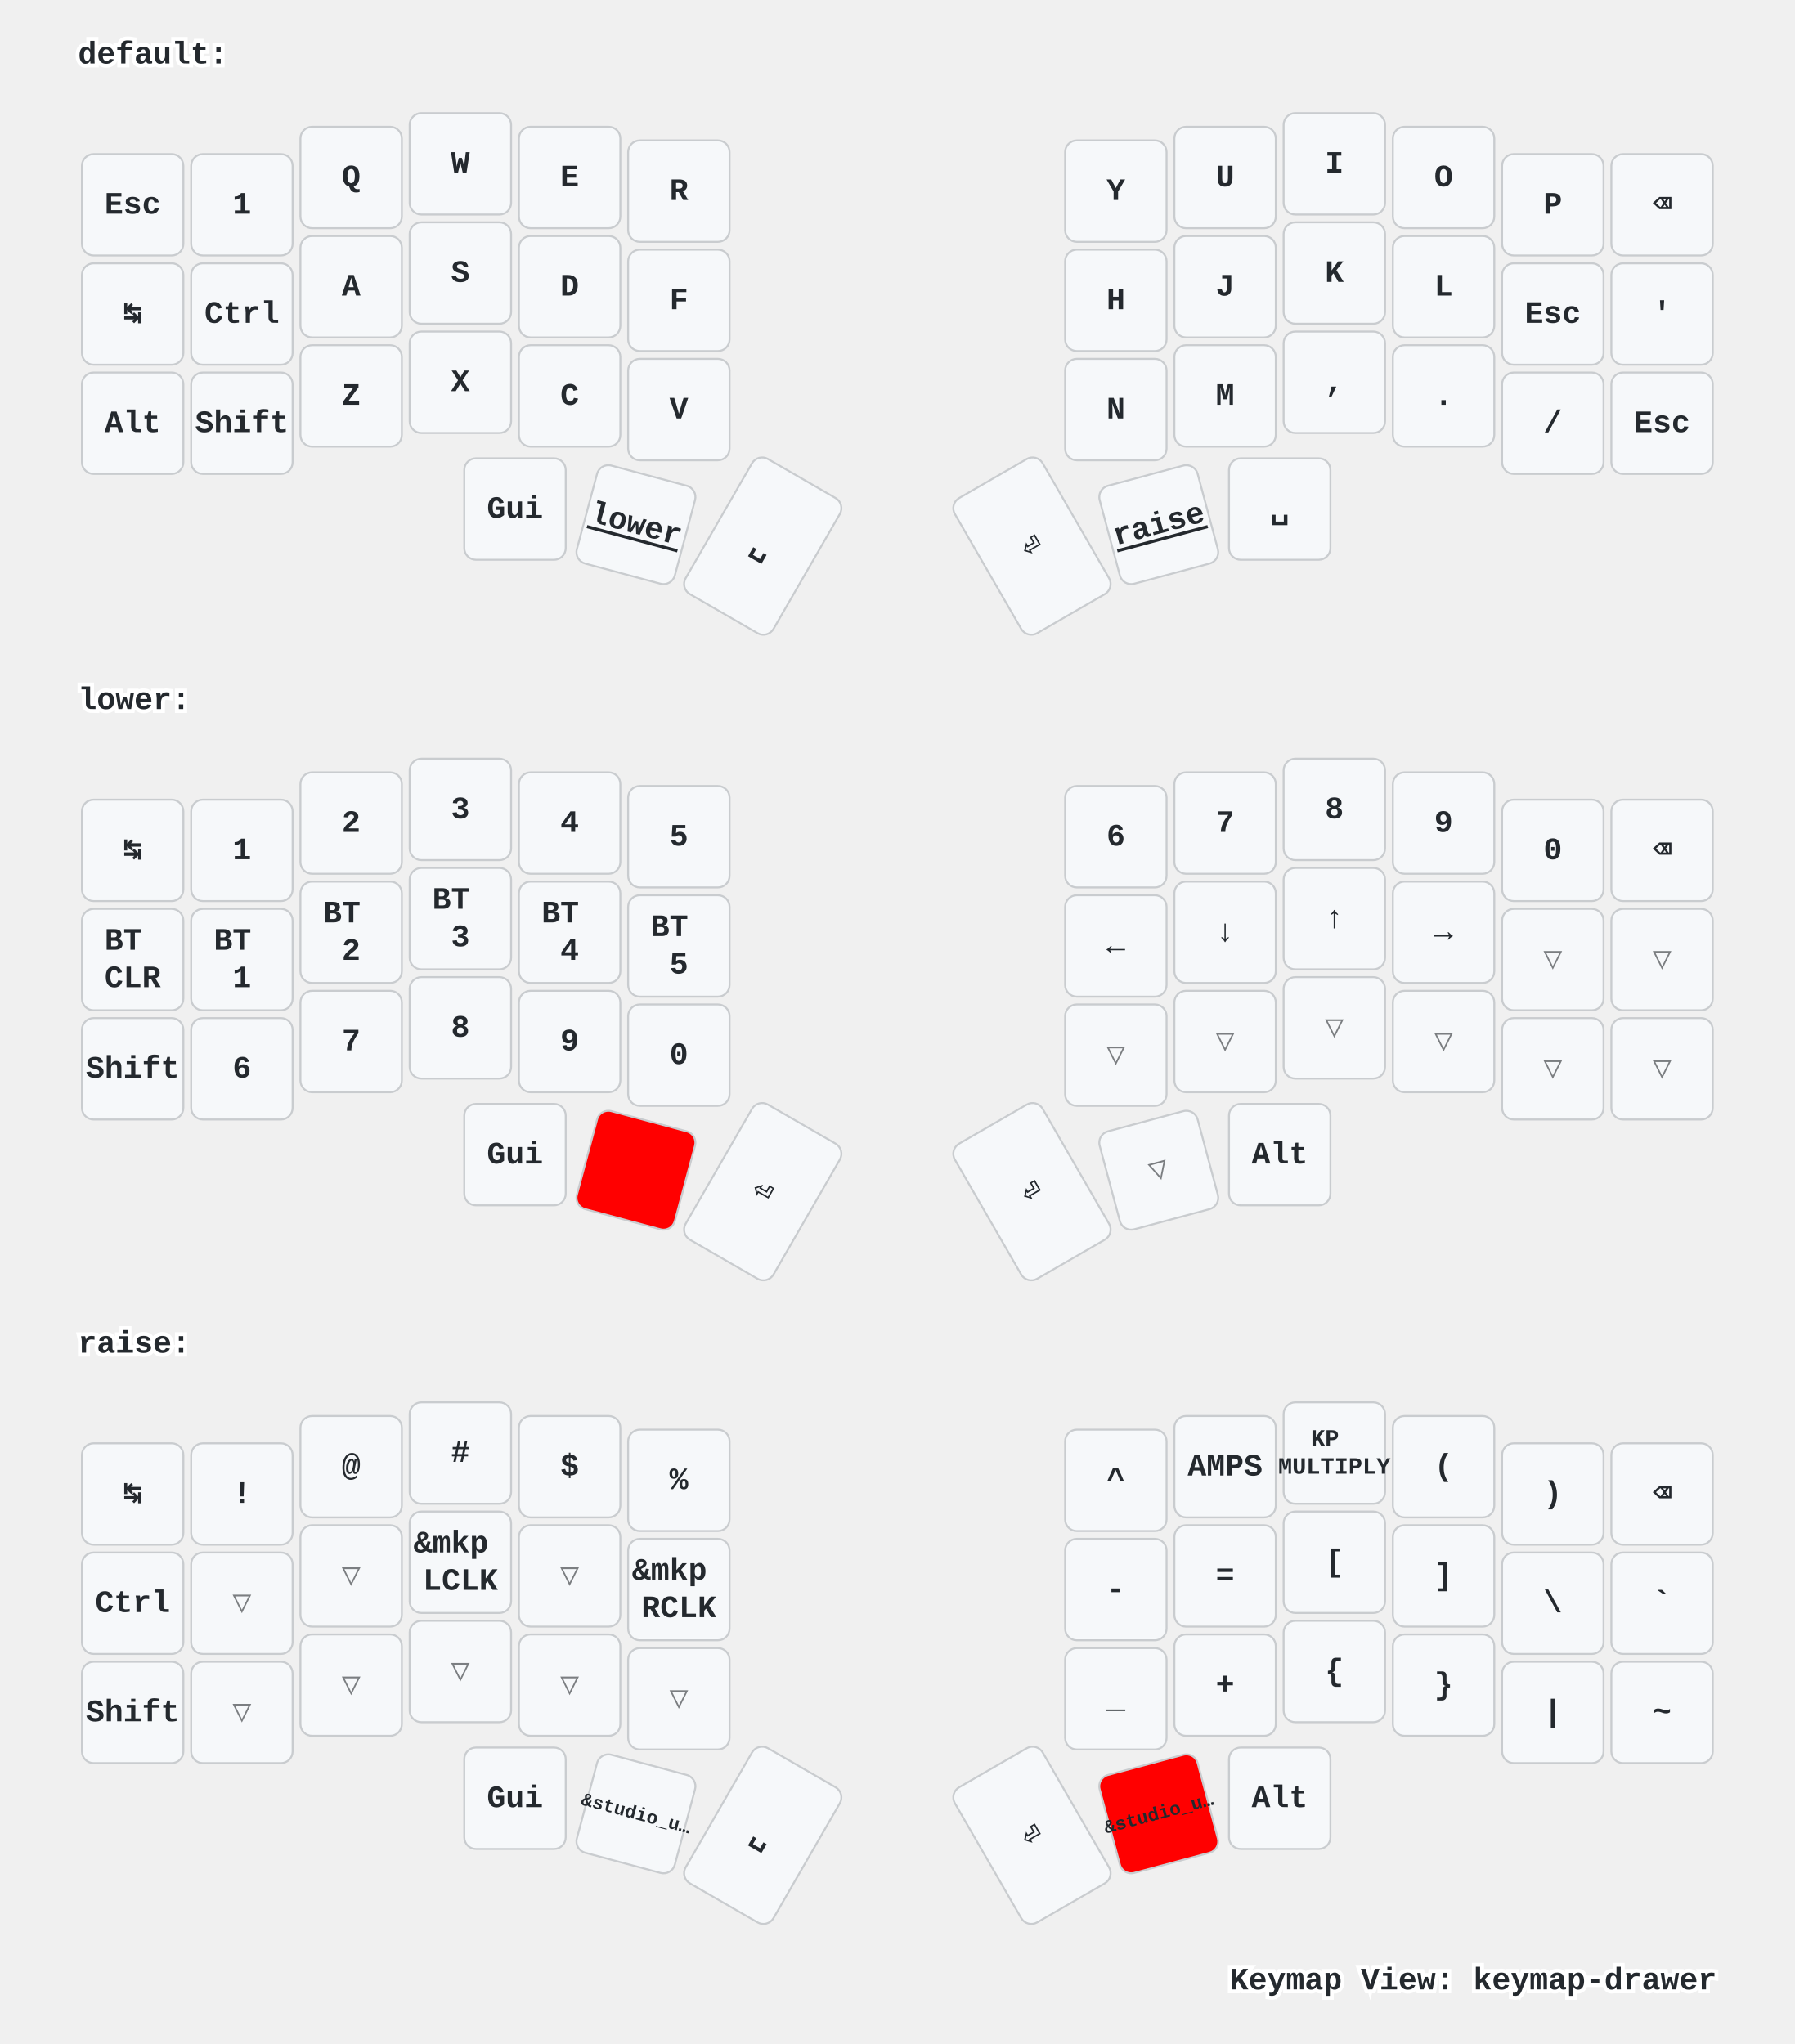
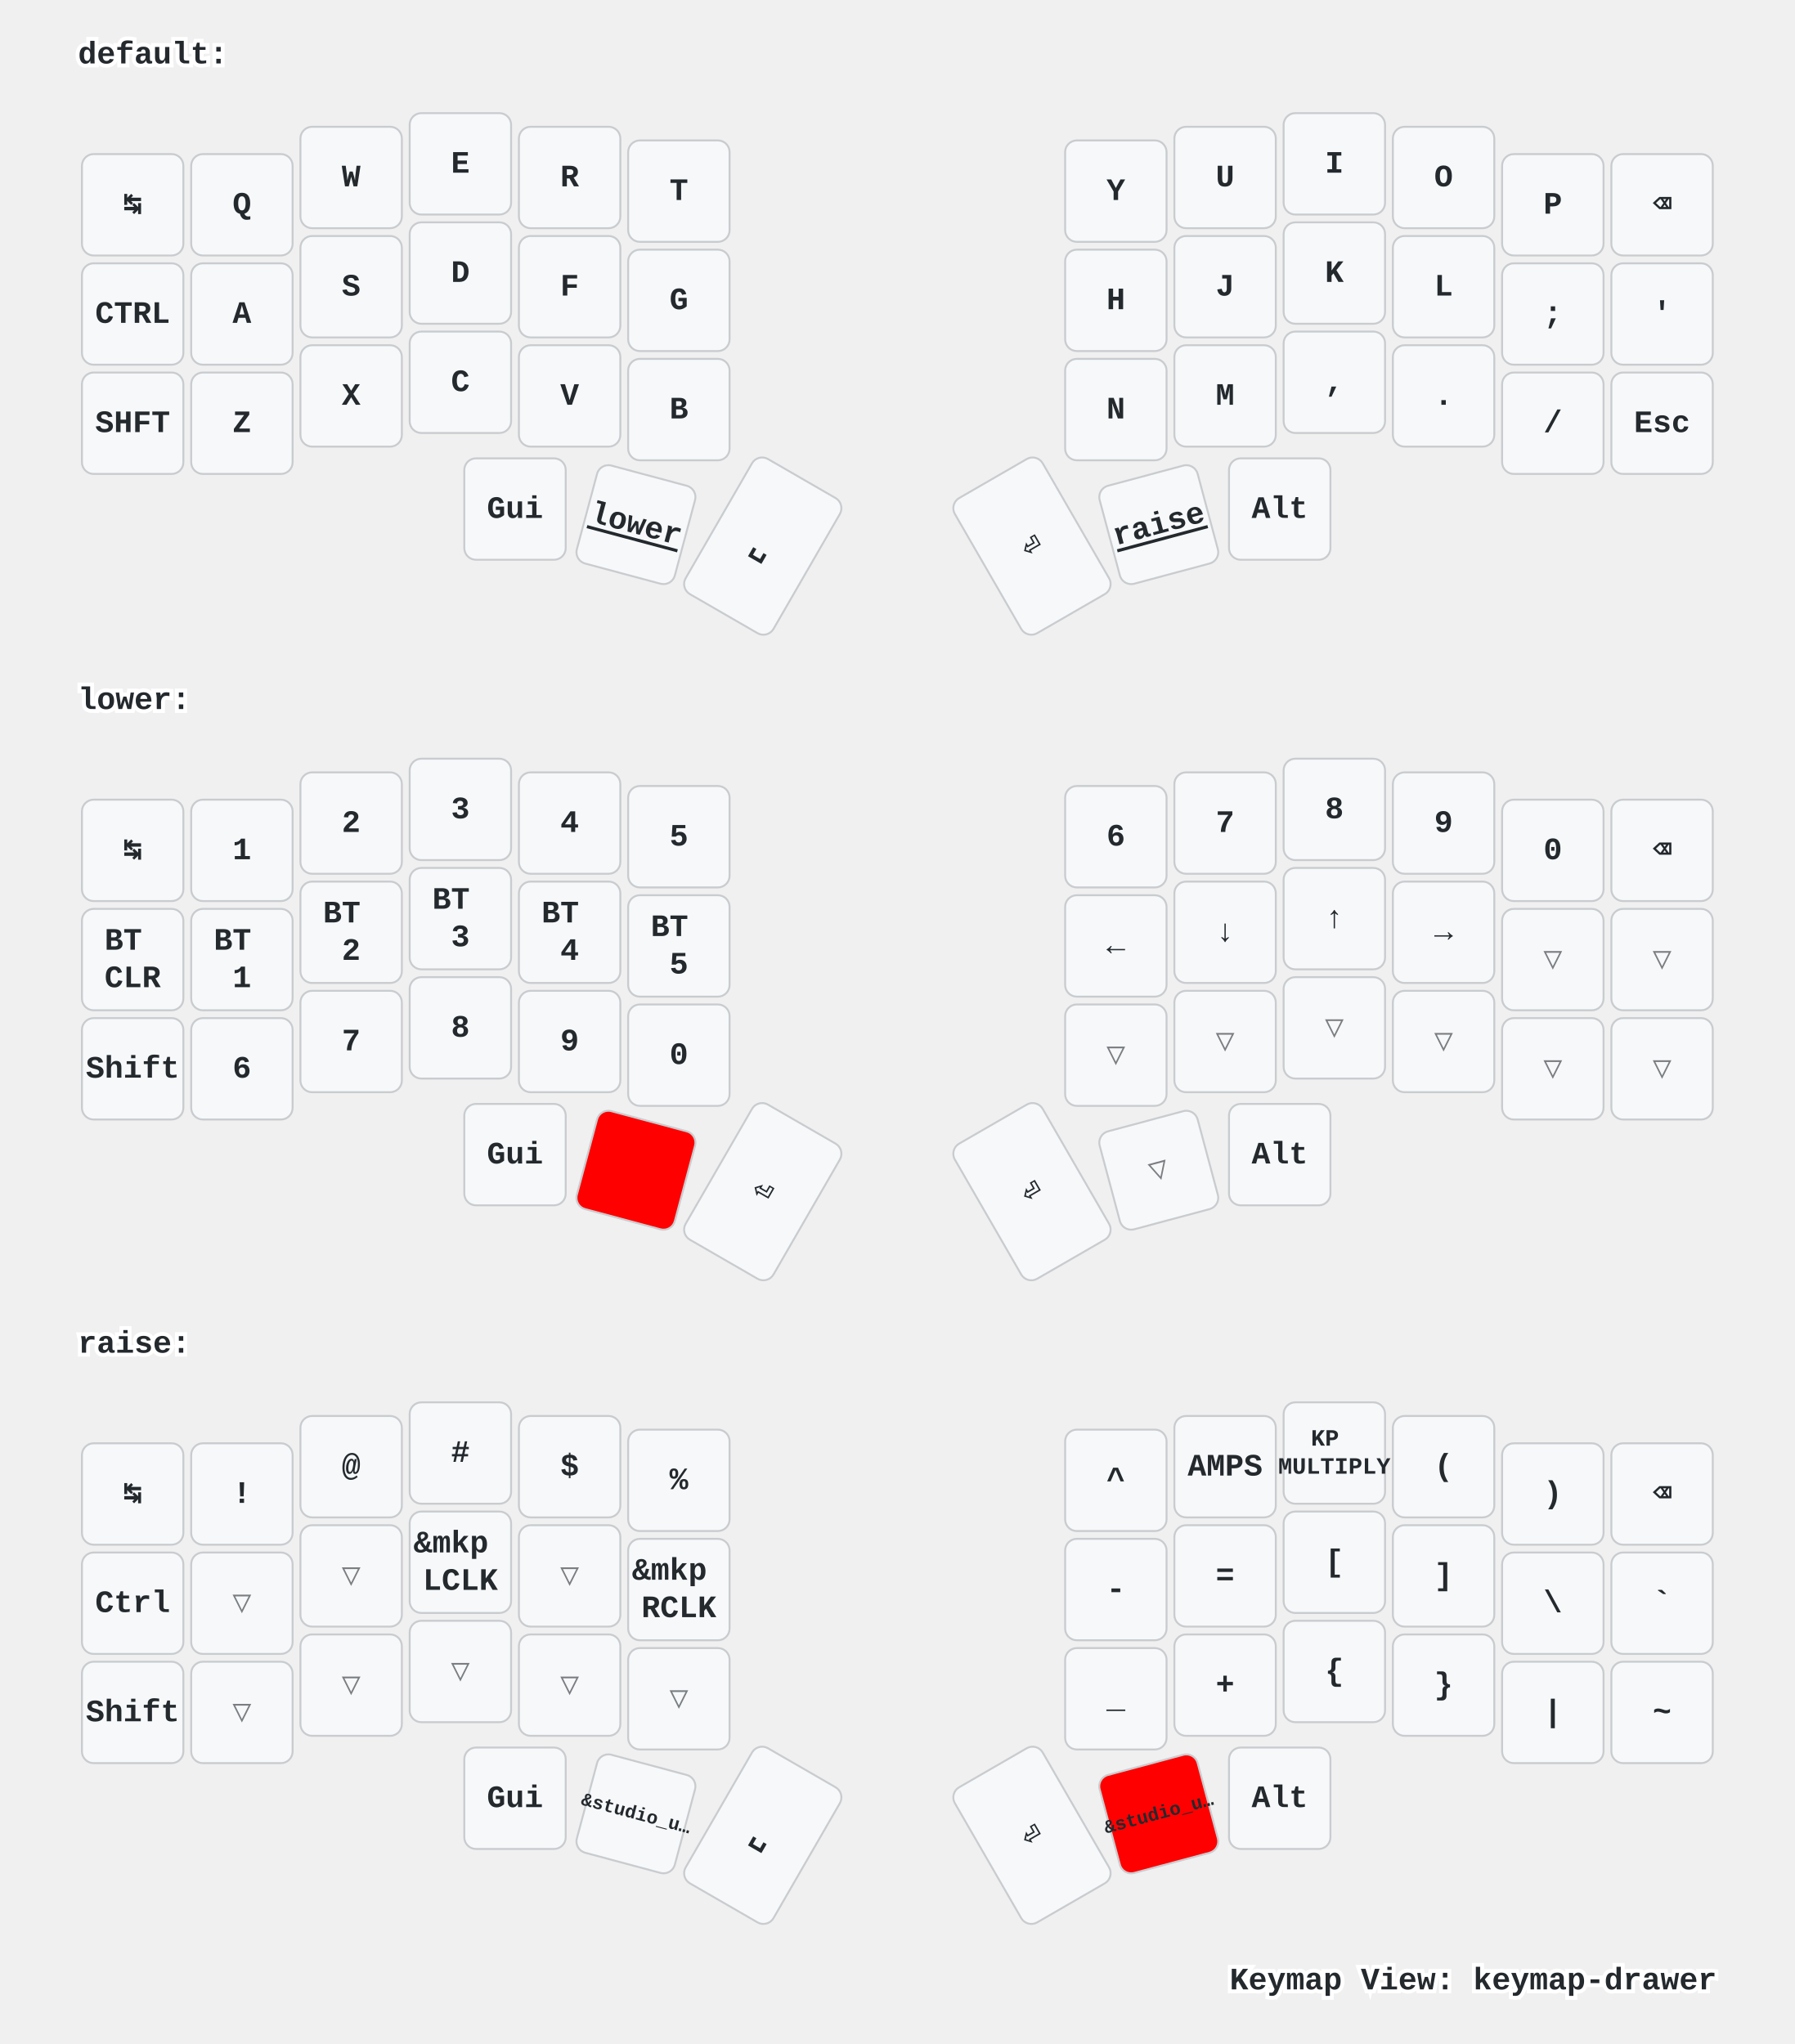
<svg xmlns="http://www.w3.org/2000/svg" width="920" height="1048" viewBox="0 0 920 1048" class="keymap">
  <style>/* inherit to force styles through use tags */
svg path {
    fill: inherit;
}

/* font and background color specifications */
svg.keymap {
    font-family: SFMono-Regular,Consolas,Liberation Mono,Menlo,monospace;
    font-size: 14px;
    font-kerning: normal;
    text-rendering: optimizeLegibility;
    fill: #24292e;
}

/* default key styling */
rect.key {
    fill: #f6f8fa;
}

rect.key, rect.combo {
    stroke: #c9cccf;
    stroke-width: 1;
}

/* default key side styling, only used is draw_key_sides is set */
rect.side {
    filter: brightness(90%);
}

/* color accent for combo boxes */
rect.combo, rect.combo-separate {
    fill: #cdf;
}

/* color accent for held keys */
rect.held, rect.combo.held {
    fill: #fdd;
}

/* color accent for ghost (optional) keys */
rect.ghost, rect.combo.ghost {
    stroke-dasharray: 4, 4;
    stroke-width: 2;
}

text {
    text-anchor: middle;
    dominant-baseline: middle;
}

/* styling for layer labels */
text.label {
    font-weight: bold;
    text-anchor: start;
    stroke: white;
    stroke-width: 4;
    paint-order: stroke;
}

/* styling for optional footer */
text.footer {
    text-anchor: end;
    dominant-baseline: auto;
    stroke: white;
    stroke-width: 4;
    paint-order: stroke;
}

/* styling for combo tap, and key non-tap label text */
text.combo, text.hold, text.shifted, text.left, text.right {
    font-size: 11px;
}

text.hold {
    text-anchor: middle;
    dominant-baseline: auto;
}

text.shifted {
    text-anchor: middle;
    dominant-baseline: hanging;
}

text.left {
    text-anchor: start;
}

text.right {
    text-anchor: end;
}

text.layer-activator {
    text-decoration: underline;
}

/* styling for hold/shifted label text in combo box */
text.combo.hold, text.combo.shifted, text.combo.left, text.combo.right {
    font-size: 8px;
}

/* lighter symbol for transparent keys */
text.trans {
    fill: #7b7e81;
}

/* styling for combo dendrons */
path.combo {
    stroke-width: 1;
    stroke: gray;
    fill: none;
}

/* Start Tabler Icons Cleanup */
/* cannot use height/width with glyphs */
.icon-tabler &gt; path {
    fill: inherit;
    stroke: inherit;
    stroke-width: 2;
}
/* hide tabler's default box */
.icon-tabler &gt; path[stroke="none"][fill="none"] {
    visibility: hidden;
}
/* End Tabler Icons Cleanup */

/* For default sytles, see https://github.com/caksoylar/keymap-drawer/blob/main/keymap_drawer/config.py#L85 */

svg.keymap {
  font-family: Ubuntu Mono, Inconsolata, Consolas, Liberation Mono, Menlo, monospace;
  font-size: 16px;
  font-weight: bold;
  text-rendering: optimizeLegibility;
}

/* Color accent for held keys
red = #f00
green = #0f0
blue = #00f
yellow = #ff0
cyan = #0ff
magenta = #f0f
white = #fff
black = #000
grey = #888
light grey = #ccc
#ffc
*/
rect.held, rect.combo.held {
    fill: #f00;
}

/* Technique borrowed and extended from https://github.com/englmaxi/zmk-config/blob/master/keymap-drawer/config.yaml */
.sym_sub_text.tap {
  translate: -5px 2px;
  font-size: 20px;
}
.sym_sub_text.shifted {
  translate: 10px 13px;
  font-size: 10px;
  opacity: 1.0;
}
.combo.sym_sub_text.tap {
  translate: -1px 1px;
}
.combo.sym_sub_text.shifted {
  translate: 7px 5px;
  font-size: 10px;
  opacity: 1.0;
}

/* Toggle */
.toggle.shifted {
  translate: -10px 12px;
}

.toggle.hold {
  translate: 13px -23px;
}

/* Variant for tap-dances */
.tap_dance.tap {
  translate: -7px 0px;
  font-size: 12px;
}
.tap_dance.shifted {
  translate: 7px 17px;
  font-size: 12px;
  opacity: 1.0;
}

/* Variant for symbol next to symbol */
.sym_by_sym.tap {
  translate: -6px 0px;
}
.sym_by_sym.shifted {
  translate: 10px 12px;
  opacity: 1.0;
}

.combo.sym_by_sym.tap {
  translate: -35px 0px;
}
.combo.sym_by_sym.shifted {
  translate: 35px 20px;
  opacity: 1.0;
}

.combo.sym_by_sym.hold {
  visibility: hidden;
}

/* hide hold box for combo sym_by_sym */
.combo.sym_by_sym.hold &gt; path[stroke="none"][fill="none"] {
  visibility: hidden;
}
</style>
  <g transform="translate(40, 0)" class="layer-default">
    <text x="0" y="28" class="label" id="default">default:</text>
    <g transform="translate(0, 56)">
      <g transform="translate(28, 49)" class="key keypos-0">
        <rect rx="6" ry="6" x="-26" y="-26" width="52" height="52" class="key" />
-         <text x="0" y="0" class="key tap">Esc</text>
+         <text x="0" y="0" class="key tap">↹</text>
      </g>
      <g transform="translate(84, 49)" class="key keypos-1">
        <rect rx="6" ry="6" x="-26" y="-26" width="52" height="52" class="key" />
-         <text x="0" y="0" class="key tap">1</text>
+         <text x="0" y="0" class="key tap">Q</text>
      </g>
      <g transform="translate(140, 35)" class="key keypos-2">
        <rect rx="6" ry="6" x="-26" y="-26" width="52" height="52" class="key" />
-         <text x="0" y="0" class="key tap">Q</text>
+         <text x="0" y="0" class="key tap">W</text>
      </g>
      <g transform="translate(196, 28)" class="key keypos-3">
        <rect rx="6" ry="6" x="-26" y="-26" width="52" height="52" class="key" />
-         <text x="0" y="0" class="key tap">W</text>
+         <text x="0" y="0" class="key tap">E</text>
      </g>
      <g transform="translate(252, 35)" class="key keypos-4">
        <rect rx="6" ry="6" x="-26" y="-26" width="52" height="52" class="key" />
-         <text x="0" y="0" class="key tap">E</text>
+         <text x="0" y="0" class="key tap">R</text>
      </g>
      <g transform="translate(308, 42)" class="key keypos-5">
        <rect rx="6" ry="6" x="-26" y="-26" width="52" height="52" class="key" />
-         <text x="0" y="0" class="key tap">R</text>
+         <text x="0" y="0" class="key tap">T</text>
      </g>
      <g transform="translate(532, 42)" class="key keypos-6">
        <rect rx="6" ry="6" x="-26" y="-26" width="52" height="52" class="key" />
        <text x="0" y="0" class="key tap">Y</text>
      </g>
      <g transform="translate(588, 35)" class="key keypos-7">
        <rect rx="6" ry="6" x="-26" y="-26" width="52" height="52" class="key" />
        <text x="0" y="0" class="key tap">U</text>
      </g>
      <g transform="translate(644, 28)" class="key keypos-8">
        <rect rx="6" ry="6" x="-26" y="-26" width="52" height="52" class="key" />
        <text x="0" y="0" class="key tap">I</text>
      </g>
      <g transform="translate(700, 35)" class="key keypos-9">
        <rect rx="6" ry="6" x="-26" y="-26" width="52" height="52" class="key" />
        <text x="0" y="0" class="key tap">O</text>
      </g>
      <g transform="translate(756, 49)" class="key keypos-10">
        <rect rx="6" ry="6" x="-26" y="-26" width="52" height="52" class="key" />
        <text x="0" y="0" class="key tap">P</text>
      </g>
      <g transform="translate(812, 49)" class="key keypos-11">
        <rect rx="6" ry="6" x="-26" y="-26" width="52" height="52" class="key" />
        <text x="0" y="0" class="key tap">⌫</text>
      </g>
      <g transform="translate(28, 105)" class="key keypos-12">
        <rect rx="6" ry="6" x="-26" y="-26" width="52" height="52" class="key" />
-         <text x="0" y="0" class="key tap">↹</text>
+         <text x="0" y="0" class="key tap">CTRL</text>
      </g>
      <g transform="translate(84, 105)" class="key keypos-13">
        <rect rx="6" ry="6" x="-26" y="-26" width="52" height="52" class="key" />
-         <text x="0" y="0" class="key tap">Ctrl</text>
+         <text x="0" y="0" class="key tap">A</text>
      </g>
      <g transform="translate(140, 91)" class="key keypos-14">
        <rect rx="6" ry="6" x="-26" y="-26" width="52" height="52" class="key" />
-         <text x="0" y="0" class="key tap">A</text>
+         <text x="0" y="0" class="key tap">S</text>
      </g>
      <g transform="translate(196, 84)" class="key keypos-15">
        <rect rx="6" ry="6" x="-26" y="-26" width="52" height="52" class="key" />
-         <text x="0" y="0" class="key tap">S</text>
+         <text x="0" y="0" class="key tap">D</text>
      </g>
      <g transform="translate(252, 91)" class="key keypos-16">
        <rect rx="6" ry="6" x="-26" y="-26" width="52" height="52" class="key" />
-         <text x="0" y="0" class="key tap">D</text>
+         <text x="0" y="0" class="key tap">F</text>
      </g>
      <g transform="translate(308, 98)" class="key keypos-17">
        <rect rx="6" ry="6" x="-26" y="-26" width="52" height="52" class="key" />
-         <text x="0" y="0" class="key tap">F</text>
+         <text x="0" y="0" class="key tap">G</text>
      </g>
      <g transform="translate(532, 98)" class="key keypos-18">
        <rect rx="6" ry="6" x="-26" y="-26" width="52" height="52" class="key" />
        <text x="0" y="0" class="key tap">H</text>
      </g>
      <g transform="translate(588, 91)" class="key keypos-19">
        <rect rx="6" ry="6" x="-26" y="-26" width="52" height="52" class="key" />
        <text x="0" y="0" class="key tap">J</text>
      </g>
      <g transform="translate(644, 84)" class="key keypos-20">
        <rect rx="6" ry="6" x="-26" y="-26" width="52" height="52" class="key" />
        <text x="0" y="0" class="key tap">K</text>
      </g>
      <g transform="translate(700, 91)" class="key keypos-21">
        <rect rx="6" ry="6" x="-26" y="-26" width="52" height="52" class="key" />
        <text x="0" y="0" class="key tap">L</text>
      </g>
      <g transform="translate(756, 105)" class="key keypos-22">
        <rect rx="6" ry="6" x="-26" y="-26" width="52" height="52" class="key" />
-         <text x="0" y="0" class="key tap">Esc</text>
+         <text x="0" y="0" class="key tap">;</text>
      </g>
      <g transform="translate(812, 105)" class="key keypos-23">
        <rect rx="6" ry="6" x="-26" y="-26" width="52" height="52" class="key" />
        <text x="0" y="0" class="key tap">'</text>
      </g>
      <g transform="translate(28, 161)" class="key keypos-24">
        <rect rx="6" ry="6" x="-26" y="-26" width="52" height="52" class="key" />
-         <text x="0" y="0" class="key tap">Alt</text>
+         <text x="0" y="0" class="key tap">SHFT</text>
      </g>
      <g transform="translate(84, 161)" class="key keypos-25">
        <rect rx="6" ry="6" x="-26" y="-26" width="52" height="52" class="key" />
-         <text x="0" y="0" class="key tap">Shift</text>
+         <text x="0" y="0" class="key tap">Z</text>
      </g>
      <g transform="translate(140, 147)" class="key keypos-26">
        <rect rx="6" ry="6" x="-26" y="-26" width="52" height="52" class="key" />
-         <text x="0" y="0" class="key tap">Z</text>
+         <text x="0" y="0" class="key tap">X</text>
      </g>
      <g transform="translate(196, 140)" class="key keypos-27">
        <rect rx="6" ry="6" x="-26" y="-26" width="52" height="52" class="key" />
-         <text x="0" y="0" class="key tap">X</text>
+         <text x="0" y="0" class="key tap">C</text>
      </g>
      <g transform="translate(252, 147)" class="key keypos-28">
        <rect rx="6" ry="6" x="-26" y="-26" width="52" height="52" class="key" />
-         <text x="0" y="0" class="key tap">C</text>
+         <text x="0" y="0" class="key tap">V</text>
      </g>
      <g transform="translate(308, 154)" class="key keypos-29">
        <rect rx="6" ry="6" x="-26" y="-26" width="52" height="52" class="key" />
-         <text x="0" y="0" class="key tap">V</text>
+         <text x="0" y="0" class="key tap">B</text>
      </g>
      <g transform="translate(532, 154)" class="key keypos-30">
        <rect rx="6" ry="6" x="-26" y="-26" width="52" height="52" class="key" />
        <text x="0" y="0" class="key tap">N</text>
      </g>
      <g transform="translate(588, 147)" class="key keypos-31">
        <rect rx="6" ry="6" x="-26" y="-26" width="52" height="52" class="key" />
        <text x="0" y="0" class="key tap">M</text>
      </g>
      <g transform="translate(644, 140)" class="key keypos-32">
        <rect rx="6" ry="6" x="-26" y="-26" width="52" height="52" class="key" />
        <text x="0" y="0" class="key tap">,</text>
      </g>
      <g transform="translate(700, 147)" class="key keypos-33">
        <rect rx="6" ry="6" x="-26" y="-26" width="52" height="52" class="key" />
        <text x="0" y="0" class="key tap">.</text>
      </g>
      <g transform="translate(756, 161)" class="key keypos-34">
        <rect rx="6" ry="6" x="-26" y="-26" width="52" height="52" class="key" />
        <text x="0" y="0" class="key tap">/</text>
      </g>
      <g transform="translate(812, 161)" class="key keypos-35">
        <rect rx="6" ry="6" x="-26" y="-26" width="52" height="52" class="key" />
        <text x="0" y="0" class="key tap">Esc</text>
      </g>
      <g transform="translate(224, 205)" class="key keypos-36">
        <rect rx="6" ry="6" x="-26" y="-26" width="52" height="52" class="key" />
        <text x="0" y="0" class="key tap">Gui</text>
      </g>
      <g transform="translate(286, 213) rotate(15.0)" class="key keypos-37">
        <rect rx="6" ry="6" x="-26" y="-26" width="52" height="52" class="key" />
        <a href="#lower">
          <text x="0" y="0" class="key tap layer-activator">lower</text>
        </a>
      </g>
      <g transform="translate(351, 224) rotate(30.0)" class="key keypos-38">
        <rect rx="6" ry="6" x="-26" y="-40" width="52" height="80" class="key" />
        <text x="0" y="0" class="key tap">␣</text>
      </g>
      <g transform="translate(489, 224) rotate(-30.0)" class="key keypos-39">
        <rect rx="6" ry="6" x="-26" y="-40" width="52" height="80" class="key" />
        <text x="0" y="0" class="key tap">⏎</text>
      </g>
      <g transform="translate(554, 213) rotate(-15.0)" class="key keypos-40">
        <rect rx="6" ry="6" x="-26" y="-26" width="52" height="52" class="key" />
        <a href="#raise">
          <text x="0" y="0" class="key tap layer-activator">raise</text>
        </a>
      </g>
      <g transform="translate(616, 205)" class="key keypos-41">
        <rect rx="6" ry="6" x="-26" y="-26" width="52" height="52" class="key" />
-         <text x="0" y="0" class="key tap">␣</text>
+         <text x="0" y="0" class="key tap">Alt</text>
      </g>
    </g>
  </g>
  <g transform="translate(40, 331)" class="layer-lower">
    <text x="0" y="28" class="label" id="lower">lower:</text>
    <g transform="translate(0, 56)">
      <g transform="translate(28, 49)" class="key keypos-0">
        <rect rx="6" ry="6" x="-26" y="-26" width="52" height="52" class="key" />
        <text x="0" y="0" class="key tap">↹</text>
      </g>
      <g transform="translate(84, 49)" class="key keypos-1">
        <rect rx="6" ry="6" x="-26" y="-26" width="52" height="52" class="key" />
        <text x="0" y="0" class="key tap">1</text>
      </g>
      <g transform="translate(140, 35)" class="key keypos-2">
        <rect rx="6" ry="6" x="-26" y="-26" width="52" height="52" class="key" />
        <text x="0" y="0" class="key tap">2</text>
      </g>
      <g transform="translate(196, 28)" class="key keypos-3">
        <rect rx="6" ry="6" x="-26" y="-26" width="52" height="52" class="key" />
        <text x="0" y="0" class="key tap">3</text>
      </g>
      <g transform="translate(252, 35)" class="key keypos-4">
        <rect rx="6" ry="6" x="-26" y="-26" width="52" height="52" class="key" />
        <text x="0" y="0" class="key tap">4</text>
      </g>
      <g transform="translate(308, 42)" class="key keypos-5">
        <rect rx="6" ry="6" x="-26" y="-26" width="52" height="52" class="key" />
        <text x="0" y="0" class="key tap">5</text>
      </g>
      <g transform="translate(532, 42)" class="key keypos-6">
        <rect rx="6" ry="6" x="-26" y="-26" width="52" height="52" class="key" />
        <text x="0" y="0" class="key tap">6</text>
      </g>
      <g transform="translate(588, 35)" class="key keypos-7">
        <rect rx="6" ry="6" x="-26" y="-26" width="52" height="52" class="key" />
        <text x="0" y="0" class="key tap">7</text>
      </g>
      <g transform="translate(644, 28)" class="key keypos-8">
        <rect rx="6" ry="6" x="-26" y="-26" width="52" height="52" class="key" />
        <text x="0" y="0" class="key tap">8</text>
      </g>
      <g transform="translate(700, 35)" class="key keypos-9">
        <rect rx="6" ry="6" x="-26" y="-26" width="52" height="52" class="key" />
        <text x="0" y="0" class="key tap">9</text>
      </g>
      <g transform="translate(756, 49)" class="key keypos-10">
        <rect rx="6" ry="6" x="-26" y="-26" width="52" height="52" class="key" />
        <text x="0" y="0" class="key tap">0</text>
      </g>
      <g transform="translate(812, 49)" class="key keypos-11">
        <rect rx="6" ry="6" x="-26" y="-26" width="52" height="52" class="key" />
        <text x="0" y="0" class="key tap">⌫</text>
      </g>
      <g transform="translate(28, 105)" class="key keypos-12">
        <rect rx="6" ry="6" x="-26" y="-26" width="52" height="52" class="key" />
        <text x="0" y="0" class="key tap">
          <tspan x="0" dy="-0.6em">BT</tspan>
          <tspan x="0" dy="1.2em">CLR</tspan>
        </text>
      </g>
      <g transform="translate(84, 105)" class="key keypos-13">
        <rect rx="6" ry="6" x="-26" y="-26" width="52" height="52" class="key" />
        <text x="0" y="0" class="key tap">
          <tspan x="0" dy="-0.6em">BT</tspan>
          <tspan x="0" dy="1.2em">1</tspan>
        </text>
      </g>
      <g transform="translate(140, 91)" class="key keypos-14">
        <rect rx="6" ry="6" x="-26" y="-26" width="52" height="52" class="key" />
        <text x="0" y="0" class="key tap">
          <tspan x="0" dy="-0.6em">BT</tspan>
          <tspan x="0" dy="1.2em">2</tspan>
        </text>
      </g>
      <g transform="translate(196, 84)" class="key keypos-15">
        <rect rx="6" ry="6" x="-26" y="-26" width="52" height="52" class="key" />
        <text x="0" y="0" class="key tap">
          <tspan x="0" dy="-0.6em">BT</tspan>
          <tspan x="0" dy="1.2em">3</tspan>
        </text>
      </g>
      <g transform="translate(252, 91)" class="key keypos-16">
        <rect rx="6" ry="6" x="-26" y="-26" width="52" height="52" class="key" />
        <text x="0" y="0" class="key tap">
          <tspan x="0" dy="-0.6em">BT</tspan>
          <tspan x="0" dy="1.2em">4</tspan>
        </text>
      </g>
      <g transform="translate(308, 98)" class="key keypos-17">
        <rect rx="6" ry="6" x="-26" y="-26" width="52" height="52" class="key" />
        <text x="0" y="0" class="key tap">
          <tspan x="0" dy="-0.6em">BT</tspan>
          <tspan x="0" dy="1.2em">5</tspan>
        </text>
      </g>
      <g transform="translate(532, 98)" class="key keypos-18">
        <rect rx="6" ry="6" x="-26" y="-26" width="52" height="52" class="key" />
        <text x="0" y="0" class="key tap">←</text>
      </g>
      <g transform="translate(588, 91)" class="key keypos-19">
        <rect rx="6" ry="6" x="-26" y="-26" width="52" height="52" class="key" />
        <text x="0" y="0" class="key tap">↓</text>
      </g>
      <g transform="translate(644, 84)" class="key keypos-20">
        <rect rx="6" ry="6" x="-26" y="-26" width="52" height="52" class="key" />
        <text x="0" y="0" class="key tap">↑</text>
      </g>
      <g transform="translate(700, 91)" class="key keypos-21">
        <rect rx="6" ry="6" x="-26" y="-26" width="52" height="52" class="key" />
        <text x="0" y="0" class="key tap">→</text>
      </g>
      <g transform="translate(756, 105)" class="key trans keypos-22">
        <rect rx="6" ry="6" x="-26" y="-26" width="52" height="52" class="key trans" />
        <text x="0" y="0" class="key trans tap">▽</text>
      </g>
      <g transform="translate(812, 105)" class="key trans keypos-23">
        <rect rx="6" ry="6" x="-26" y="-26" width="52" height="52" class="key trans" />
        <text x="0" y="0" class="key trans tap">▽</text>
      </g>
      <g transform="translate(28, 161)" class="key keypos-24">
        <rect rx="6" ry="6" x="-26" y="-26" width="52" height="52" class="key" />
        <text x="0" y="0" class="key tap">Shift</text>
      </g>
      <g transform="translate(84, 161)" class="key keypos-25">
        <rect rx="6" ry="6" x="-26" y="-26" width="52" height="52" class="key" />
        <text x="0" y="0" class="key tap">6</text>
      </g>
      <g transform="translate(140, 147)" class="key keypos-26">
        <rect rx="6" ry="6" x="-26" y="-26" width="52" height="52" class="key" />
        <text x="0" y="0" class="key tap">7</text>
      </g>
      <g transform="translate(196, 140)" class="key keypos-27">
        <rect rx="6" ry="6" x="-26" y="-26" width="52" height="52" class="key" />
        <text x="0" y="0" class="key tap">8</text>
      </g>
      <g transform="translate(252, 147)" class="key keypos-28">
        <rect rx="6" ry="6" x="-26" y="-26" width="52" height="52" class="key" />
        <text x="0" y="0" class="key tap">9</text>
      </g>
      <g transform="translate(308, 154)" class="key keypos-29">
        <rect rx="6" ry="6" x="-26" y="-26" width="52" height="52" class="key" />
        <text x="0" y="0" class="key tap">0</text>
      </g>
      <g transform="translate(532, 154)" class="key trans keypos-30">
        <rect rx="6" ry="6" x="-26" y="-26" width="52" height="52" class="key trans" />
        <text x="0" y="0" class="key trans tap">▽</text>
      </g>
      <g transform="translate(588, 147)" class="key trans keypos-31">
        <rect rx="6" ry="6" x="-26" y="-26" width="52" height="52" class="key trans" />
        <text x="0" y="0" class="key trans tap">▽</text>
      </g>
      <g transform="translate(644, 140)" class="key trans keypos-32">
        <rect rx="6" ry="6" x="-26" y="-26" width="52" height="52" class="key trans" />
        <text x="0" y="0" class="key trans tap">▽</text>
      </g>
      <g transform="translate(700, 147)" class="key trans keypos-33">
        <rect rx="6" ry="6" x="-26" y="-26" width="52" height="52" class="key trans" />
        <text x="0" y="0" class="key trans tap">▽</text>
      </g>
      <g transform="translate(756, 161)" class="key trans keypos-34">
        <rect rx="6" ry="6" x="-26" y="-26" width="52" height="52" class="key trans" />
        <text x="0" y="0" class="key trans tap">▽</text>
      </g>
      <g transform="translate(812, 161)" class="key trans keypos-35">
        <rect rx="6" ry="6" x="-26" y="-26" width="52" height="52" class="key trans" />
        <text x="0" y="0" class="key trans tap">▽</text>
      </g>
      <g transform="translate(224, 205)" class="key keypos-36">
        <rect rx="6" ry="6" x="-26" y="-26" width="52" height="52" class="key" />
        <text x="0" y="0" class="key tap">Gui</text>
      </g>
      <g transform="translate(286, 213) rotate(15.0)" class="key held keypos-37">
        <rect rx="6" ry="6" x="-26" y="-26" width="52" height="52" class="key held" />
      </g>
      <g transform="translate(351, 224) rotate(30.0)" class="key keypos-38">
        <rect rx="6" ry="6" x="-26" y="-40" width="52" height="80" class="key" />
        <text x="0" y="0" class="key tap">⏎</text>
      </g>
      <g transform="translate(489, 224) rotate(-30.0)" class="key keypos-39">
        <rect rx="6" ry="6" x="-26" y="-40" width="52" height="80" class="key" />
        <text x="0" y="0" class="key tap">⏎</text>
      </g>
      <g transform="translate(554, 213) rotate(-15.0)" class="key trans keypos-40">
        <rect rx="6" ry="6" x="-26" y="-26" width="52" height="52" class="key trans" />
        <text x="0" y="0" class="key trans tap">▽</text>
      </g>
      <g transform="translate(616, 205)" class="key keypos-41">
        <rect rx="6" ry="6" x="-26" y="-26" width="52" height="52" class="key" />
        <text x="0" y="0" class="key tap">Alt</text>
      </g>
    </g>
  </g>
  <g transform="translate(40, 661)" class="layer-raise">
    <text x="0" y="28" class="label" id="raise">raise:</text>
    <g transform="translate(0, 56)">
      <g transform="translate(28, 49)" class="key keypos-0">
        <rect rx="6" ry="6" x="-26" y="-26" width="52" height="52" class="key" />
        <text x="0" y="0" class="key tap">↹</text>
      </g>
      <g transform="translate(84, 49)" class="key keypos-1">
        <rect rx="6" ry="6" x="-26" y="-26" width="52" height="52" class="key" />
        <text x="0" y="0" class="key tap">!</text>
      </g>
      <g transform="translate(140, 35)" class="key keypos-2">
        <rect rx="6" ry="6" x="-26" y="-26" width="52" height="52" class="key" />
        <text x="0" y="0" class="key tap">@</text>
      </g>
      <g transform="translate(196, 28)" class="key keypos-3">
        <rect rx="6" ry="6" x="-26" y="-26" width="52" height="52" class="key" />
        <text x="0" y="0" class="key tap">#</text>
      </g>
      <g transform="translate(252, 35)" class="key keypos-4">
        <rect rx="6" ry="6" x="-26" y="-26" width="52" height="52" class="key" />
        <text x="0" y="0" class="key tap">$</text>
      </g>
      <g transform="translate(308, 42)" class="key keypos-5">
        <rect rx="6" ry="6" x="-26" y="-26" width="52" height="52" class="key" />
        <text x="0" y="0" class="key tap">%</text>
      </g>
      <g transform="translate(532, 42)" class="key keypos-6">
        <rect rx="6" ry="6" x="-26" y="-26" width="52" height="52" class="key" />
        <text x="0" y="0" class="key tap">^</text>
      </g>
      <g transform="translate(588, 35)" class="key keypos-7">
        <rect rx="6" ry="6" x="-26" y="-26" width="52" height="52" class="key" />
        <text x="0" y="0" class="key tap">AMPS</text>
      </g>
      <g transform="translate(644, 28)" class="key keypos-8">
        <rect rx="6" ry="6" x="-26" y="-26" width="52" height="52" class="key" />
        <text x="0" y="0" class="key tap">
          <tspan x="0" dy="-0.6em" style="font-size: 75%">KP</tspan>
          <tspan x="0" dy="1.2em" style="font-size: 75%">MULTIPLY</tspan>
        </text>
      </g>
      <g transform="translate(700, 35)" class="key keypos-9">
        <rect rx="6" ry="6" x="-26" y="-26" width="52" height="52" class="key" />
        <text x="0" y="0" class="key tap">(</text>
      </g>
      <g transform="translate(756, 49)" class="key keypos-10">
        <rect rx="6" ry="6" x="-26" y="-26" width="52" height="52" class="key" />
        <text x="0" y="0" class="key tap">)</text>
      </g>
      <g transform="translate(812, 49)" class="key keypos-11">
        <rect rx="6" ry="6" x="-26" y="-26" width="52" height="52" class="key" />
        <text x="0" y="0" class="key tap">⌫</text>
      </g>
      <g transform="translate(28, 105)" class="key keypos-12">
        <rect rx="6" ry="6" x="-26" y="-26" width="52" height="52" class="key" />
        <text x="0" y="0" class="key tap">Ctrl</text>
      </g>
      <g transform="translate(84, 105)" class="key trans keypos-13">
        <rect rx="6" ry="6" x="-26" y="-26" width="52" height="52" class="key trans" />
        <text x="0" y="0" class="key trans tap">▽</text>
      </g>
      <g transform="translate(140, 91)" class="key trans keypos-14">
        <rect rx="6" ry="6" x="-26" y="-26" width="52" height="52" class="key trans" />
        <text x="0" y="0" class="key trans tap">▽</text>
      </g>
      <g transform="translate(196, 84)" class="key keypos-15">
        <rect rx="6" ry="6" x="-26" y="-26" width="52" height="52" class="key" />
        <text x="0" y="0" class="key tap">
          <tspan x="0" dy="-0.6em">&amp;mkp</tspan>
          <tspan x="0" dy="1.2em">LCLK</tspan>
        </text>
      </g>
      <g transform="translate(252, 91)" class="key trans keypos-16">
        <rect rx="6" ry="6" x="-26" y="-26" width="52" height="52" class="key trans" />
        <text x="0" y="0" class="key trans tap">▽</text>
      </g>
      <g transform="translate(308, 98)" class="key keypos-17">
        <rect rx="6" ry="6" x="-26" y="-26" width="52" height="52" class="key" />
        <text x="0" y="0" class="key tap">
          <tspan x="0" dy="-0.6em">&amp;mkp</tspan>
          <tspan x="0" dy="1.2em">RCLK</tspan>
        </text>
      </g>
      <g transform="translate(532, 98)" class="key keypos-18">
        <rect rx="6" ry="6" x="-26" y="-26" width="52" height="52" class="key" />
        <text x="0" y="0" class="key tap">-</text>
      </g>
      <g transform="translate(588, 91)" class="key keypos-19">
        <rect rx="6" ry="6" x="-26" y="-26" width="52" height="52" class="key" />
        <text x="0" y="0" class="key tap">=</text>
      </g>
      <g transform="translate(644, 84)" class="key keypos-20">
        <rect rx="6" ry="6" x="-26" y="-26" width="52" height="52" class="key" />
        <text x="0" y="0" class="key tap">[</text>
      </g>
      <g transform="translate(700, 91)" class="key keypos-21">
        <rect rx="6" ry="6" x="-26" y="-26" width="52" height="52" class="key" />
        <text x="0" y="0" class="key tap">]</text>
      </g>
      <g transform="translate(756, 105)" class="key keypos-22">
        <rect rx="6" ry="6" x="-26" y="-26" width="52" height="52" class="key" />
        <text x="0" y="0" class="key tap">\</text>
      </g>
      <g transform="translate(812, 105)" class="key keypos-23">
        <rect rx="6" ry="6" x="-26" y="-26" width="52" height="52" class="key" />
        <text x="0" y="0" class="key tap">`</text>
      </g>
      <g transform="translate(28, 161)" class="key keypos-24">
        <rect rx="6" ry="6" x="-26" y="-26" width="52" height="52" class="key" />
        <text x="0" y="0" class="key tap">Shift</text>
      </g>
      <g transform="translate(84, 161)" class="key trans keypos-25">
        <rect rx="6" ry="6" x="-26" y="-26" width="52" height="52" class="key trans" />
        <text x="0" y="0" class="key trans tap">▽</text>
      </g>
      <g transform="translate(140, 147)" class="key trans keypos-26">
        <rect rx="6" ry="6" x="-26" y="-26" width="52" height="52" class="key trans" />
        <text x="0" y="0" class="key trans tap">▽</text>
      </g>
      <g transform="translate(196, 140)" class="key trans keypos-27">
        <rect rx="6" ry="6" x="-26" y="-26" width="52" height="52" class="key trans" />
        <text x="0" y="0" class="key trans tap">▽</text>
      </g>
      <g transform="translate(252, 147)" class="key trans keypos-28">
        <rect rx="6" ry="6" x="-26" y="-26" width="52" height="52" class="key trans" />
        <text x="0" y="0" class="key trans tap">▽</text>
      </g>
      <g transform="translate(308, 154)" class="key trans keypos-29">
        <rect rx="6" ry="6" x="-26" y="-26" width="52" height="52" class="key trans" />
        <text x="0" y="0" class="key trans tap">▽</text>
      </g>
      <g transform="translate(532, 154)" class="key keypos-30">
        <rect rx="6" ry="6" x="-26" y="-26" width="52" height="52" class="key" />
        <text x="0" y="0" class="key tap">_</text>
      </g>
      <g transform="translate(588, 147)" class="key keypos-31">
        <rect rx="6" ry="6" x="-26" y="-26" width="52" height="52" class="key" />
        <text x="0" y="0" class="key tap">+</text>
      </g>
      <g transform="translate(644, 140)" class="key keypos-32">
        <rect rx="6" ry="6" x="-26" y="-26" width="52" height="52" class="key" />
        <text x="0" y="0" class="key tap">{</text>
      </g>
      <g transform="translate(700, 147)" class="key keypos-33">
        <rect rx="6" ry="6" x="-26" y="-26" width="52" height="52" class="key" />
        <text x="0" y="0" class="key tap">}</text>
      </g>
      <g transform="translate(756, 161)" class="key keypos-34">
        <rect rx="6" ry="6" x="-26" y="-26" width="52" height="52" class="key" />
        <text x="0" y="0" class="key tap">|</text>
      </g>
      <g transform="translate(812, 161)" class="key keypos-35">
        <rect rx="6" ry="6" x="-26" y="-26" width="52" height="52" class="key" />
        <text x="0" y="0" class="key tap">~</text>
      </g>
      <g transform="translate(224, 205)" class="key keypos-36">
        <rect rx="6" ry="6" x="-26" y="-26" width="52" height="52" class="key" />
        <text x="0" y="0" class="key tap">Gui</text>
      </g>
      <g transform="translate(286, 213) rotate(15.0)" class="key keypos-37">
        <rect rx="6" ry="6" x="-26" y="-26" width="52" height="52" class="key" />
        <text x="0" y="0" class="key tap">
          <tspan style="font-size: 60%">&amp;studio_u…</tspan>
        </text>
      </g>
      <g transform="translate(351, 224) rotate(30.0)" class="key keypos-38">
        <rect rx="6" ry="6" x="-26" y="-40" width="52" height="80" class="key" />
        <text x="0" y="0" class="key tap">␣</text>
      </g>
      <g transform="translate(489, 224) rotate(-30.0)" class="key keypos-39">
        <rect rx="6" ry="6" x="-26" y="-40" width="52" height="80" class="key" />
        <text x="0" y="0" class="key tap">⏎</text>
      </g>
      <g transform="translate(554, 213) rotate(-15.0)" class="key held keypos-40">
        <rect rx="6" ry="6" x="-26" y="-26" width="52" height="52" class="key held" />
        <text x="0" y="0" class="key held tap">
          <tspan style="font-size: 60%">&amp;studio_u…</tspan>
        </text>
      </g>
      <g transform="translate(616, 205)" class="key keypos-41">
        <rect rx="6" ry="6" x="-26" y="-26" width="52" height="52" class="key" />
        <text x="0" y="0" class="key tap">Alt</text>
      </g>
    </g>
  </g>
  <text x="880.0" y="1020.0" class="footer">Keymap View: <a href="https://github.com/caksoylar/keymap-drawer">keymap-drawer</a>
  </text>
</svg>
